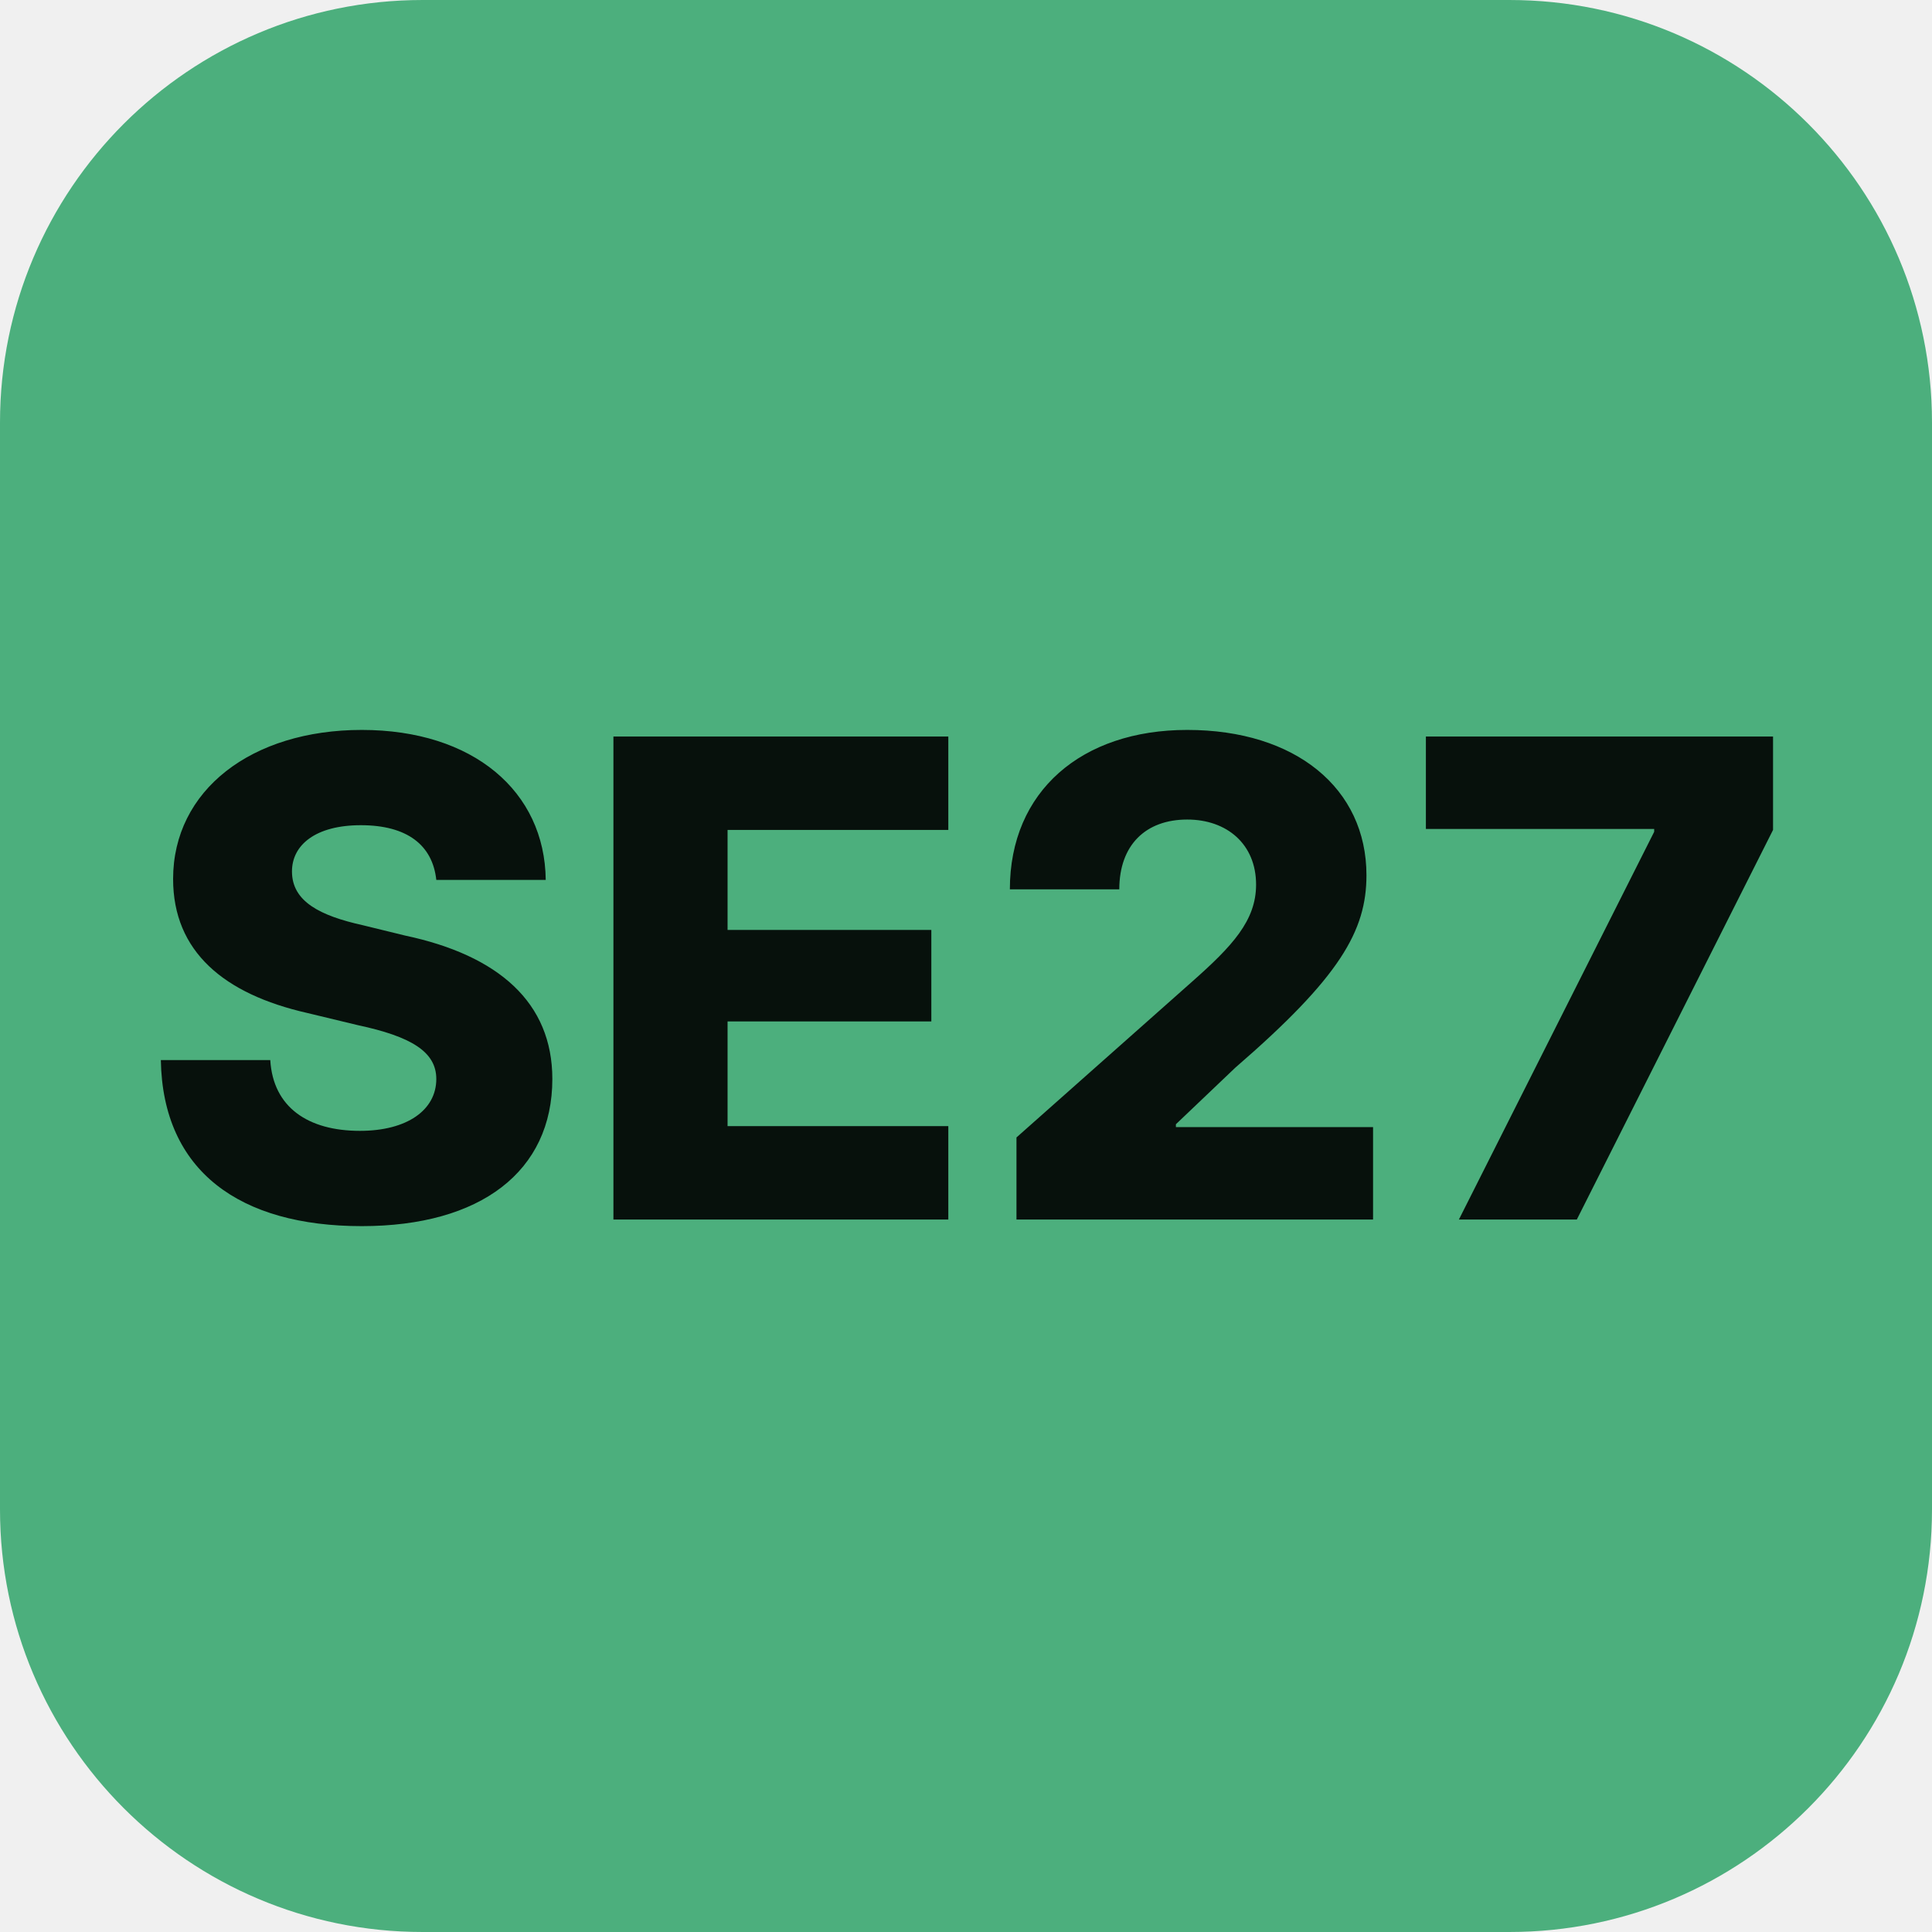
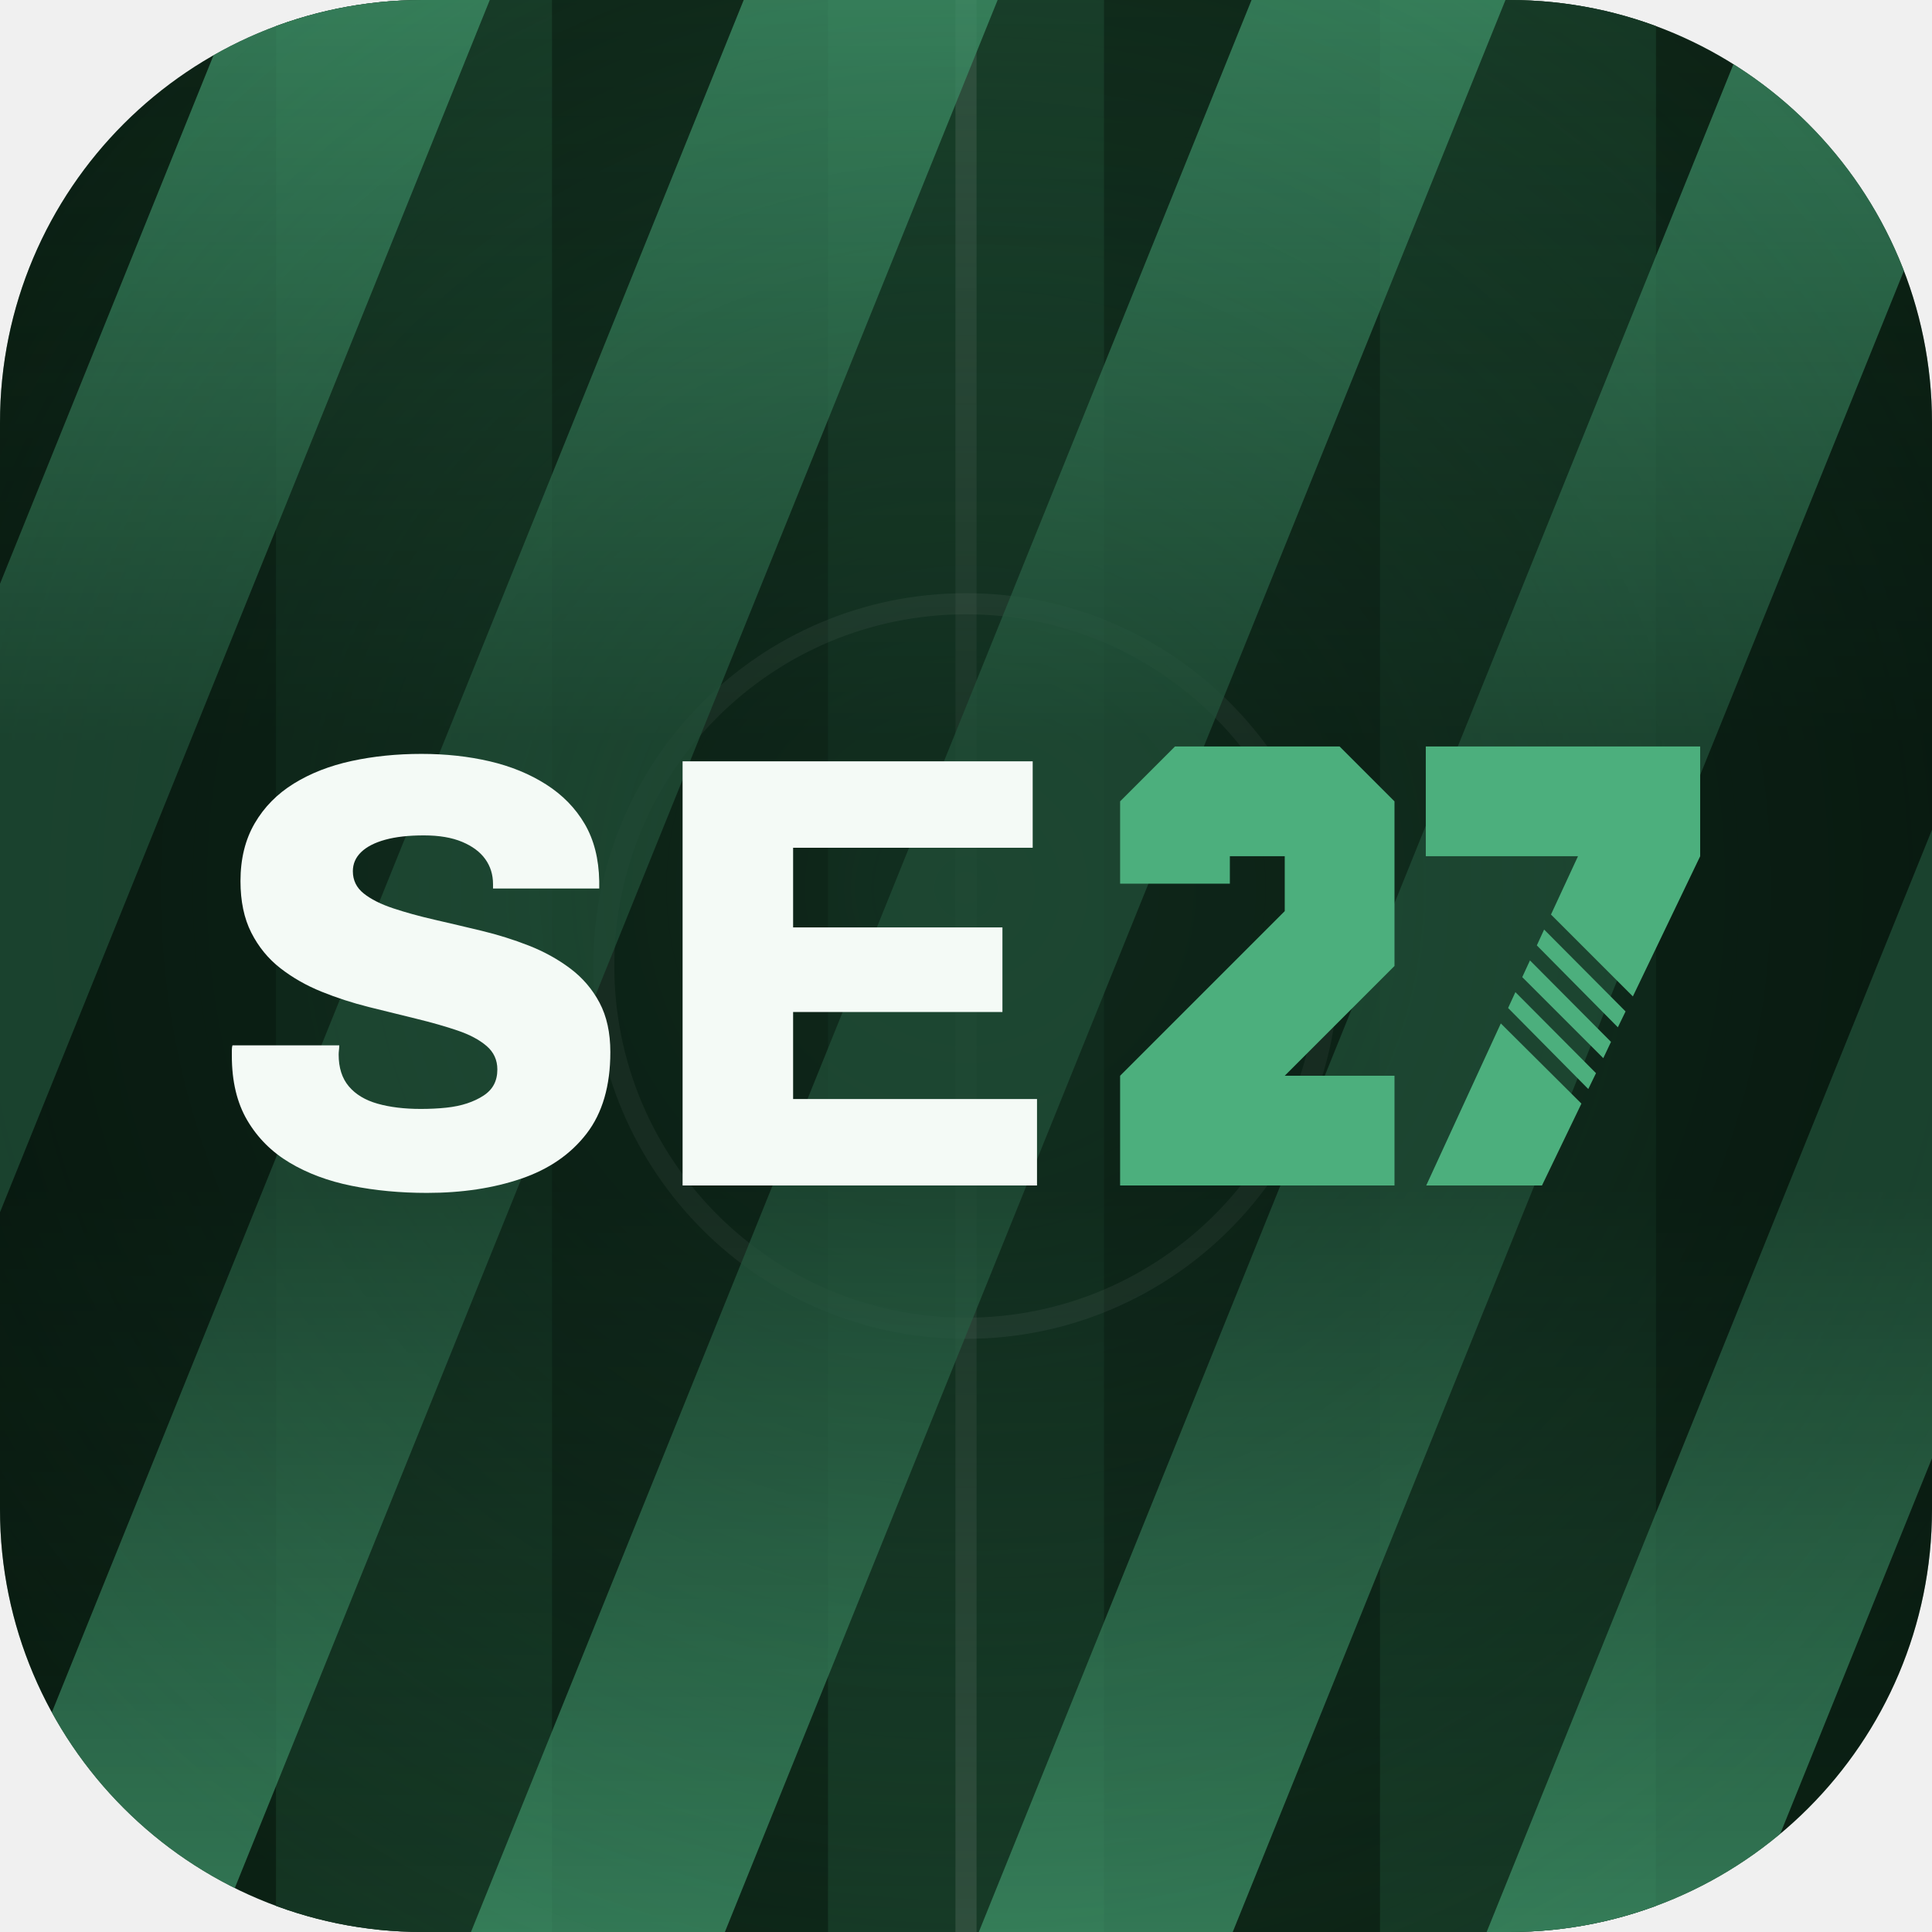
- <svg xmlns="http://www.w3.org/2000/svg" viewBox="0 0 32 32" width="32" height="32" role="img" aria-label="SE27">
-   <rect width="32" height="32" rx="7" fill="#4caf7d" />
-   <text x="16" y="20.2" text-anchor="middle" font-family="Inter, 'Segoe UI', system-ui, -apple-system, 'Helvetica Neue', Arial, sans-serif" font-size="11" font-weight="800" fill="#07110c">SE27</text>
+ <svg xmlns="http://www.w3.org/2000/svg" viewBox="0 0 64 64" width="64" height="64" role="img" aria-label="SE27">
+   <defs>
+     <clipPath id="se27-field">
+       <rect width="64" height="64" rx="14" />
+     </clipPath>
+     <radialGradient id="se27-glow" cx="0.5" cy="0.46" r="0.62">
+       <stop offset="0" stop-color="#4caf7d" stop-opacity="0.3" />
+       <stop offset="1" stop-color="#4caf7d" stop-opacity="0" />
+     </radialGradient>
+     <linearGradient id="se27-shade" x1="0" y1="0" x2="0" y2="1">
+       <stop offset="0" stop-color="#040e09" stop-opacity="0.18" />
+       <stop offset="0.386" stop-color="#040e09" stop-opacity="0.6" />
+       <stop offset="0.614" stop-color="#040e09" stop-opacity="0.6" />
+       <stop offset="1" stop-color="#040e09" stop-opacity="0.18" />
+     </linearGradient>
+   </defs>
+   <rect data-field="1" width="64" height="64" rx="14" fill="#0d2617" />
+   <g clip-path="url(#se27-field)">
+     <rect x="9.143" y="0" width="9.143" height="64" fill="#183f29" />
+     <rect x="27.429" y="0" width="9.143" height="64" fill="#183f29" />
+     <rect x="45.714" y="0" width="9.143" height="64" fill="#183f29" />
+     <g stroke="#ffffff" stroke-opacity="0.14" stroke-width="0.7" fill="none">
+       <line x1="32" y1="0" x2="32" y2="64" />
+       <circle cx="32" cy="32" r="12" />
+     </g>
+     <circle cx="32" cy="32" r="0.63" fill="#ffffff" fill-opacity="0.14" />
+     <g fill-opacity="0.76" transform="rotate(22 32 32)">
+       <rect x="-96.000" y="-96" width="7.799" height="192" fill="#4caf7d" />
+       <rect x="-80.402" y="-96" width="7.799" height="192" fill="#4caf7d" />
+       <rect x="-64.804" y="-96" width="7.799" height="192" fill="#4caf7d" />
+       <rect x="-49.206" y="-96" width="7.799" height="192" fill="#4caf7d" />
+       <rect x="-33.608" y="-96" width="7.799" height="192" fill="#4caf7d" />
+       <rect x="-18.011" y="-96" width="7.799" height="192" fill="#4caf7d" />
+       <rect x="-2.413" y="-96" width="7.799" height="192" fill="#4caf7d" />
+       <rect x="13.185" y="-96" width="7.799" height="192" fill="#4caf7d" />
+       <rect x="28.783" y="-96" width="7.799" height="192" fill="#4caf7d" />
+       <rect x="44.381" y="-96" width="7.799" height="192" fill="#4caf7d" />
+       <rect x="59.979" y="-96" width="7.799" height="192" fill="#4caf7d" />
+       <rect x="75.577" y="-96" width="7.799" height="192" fill="#4caf7d" />
+       <rect x="91.175" y="-96" width="7.799" height="192" fill="#4caf7d" />
+       <rect x="106.772" y="-96" width="7.799" height="192" fill="#4caf7d" />
+       <rect x="122.370" y="-96" width="7.799" height="192" fill="#4caf7d" />
+       <rect x="137.968" y="-96" width="7.799" height="192" fill="#4caf7d" />
+       <rect x="153.566" y="-96" width="7.799" height="192" fill="#4caf7d" />
+     </g>
+     <rect width="64" height="64" fill="url(#se27-glow)" />
+     <rect width="64" height="64" fill="url(#se27-shade)" />
+   </g>
+   <g data-wordmark="1" data-ink="7.68 24.729 48.64 14.543">
+     <path d="M360 -12Q295 -12 238 -0.5Q181 11 137.5 37Q94 63 69 105.5Q44 148 44 210L44 219Q44 224 45 227L218 227Q218 224 217.5 219.5Q217 215 217 212Q217 180 233.5 160.5Q250 141 280 132.5Q310 124 350 124Q372 124 391 126Q410 128 425 133Q440 138 451.5 145.5Q463 153 468.5 163.5Q474 174 474 188Q474 211 456.5 226Q439 241 409.5 251Q380 261 343 270Q306 279 266 289Q226 299 189 314Q152 329 122.5 352Q93 375 75.5 409.5Q58 444 58 493Q58 547 81 586.5Q104 626 144.5 651Q185 676 238 687.5Q291 699 351 699Q410 699 461.5 687Q513 675 553 649.5Q593 624 615.5 585.5Q638 547 639 493L639 481L467 481L467 488Q467 511 454.5 528.5Q442 546 417 556.5Q392 567 355 567Q318 567 292.5 560Q267 553 253.5 540Q240 527 240 509Q240 487 257.5 473Q275 459 305 449Q335 439 372 430.5Q409 422 448.5 412.5Q488 403 525 388.5Q562 374 592 351.5Q622 329 639.5 296Q657 263 657 216Q657 134 618.5 84Q580 34 512.5 11Q445 -12 360 -12ZM774 0L774 687L1341 687L1341 547L953 547L953 418L1292 418L1292 281L953 281L953 140L1348 140L1348 0Z" fill="#f4faf6" transform="translate(6.78 39.271) scale(0.02045428 -0.02045428)" />
+     <path d="M0 0L0 256L384 640L384 768L256 768L256 704L0 704L0 896L128 1024L512 1024L640 896L640 512L384 256L640 256L640 0ZM938 486L956 525L1145 335L1127 297ZM1005 632L1068 768L713 768L713 1024L1353 1024L1353 768L1196 441ZM1076 191L984 0L714 0L888 378ZM972 560L989 597L1179 406L1161 369ZM1110 262L1092 225L905 414L922 451Z" fill="#4caf7d" transform="translate(37.105 39.271) scale(0.01420214 -0.01420214)" />
+   </g>
</svg>
